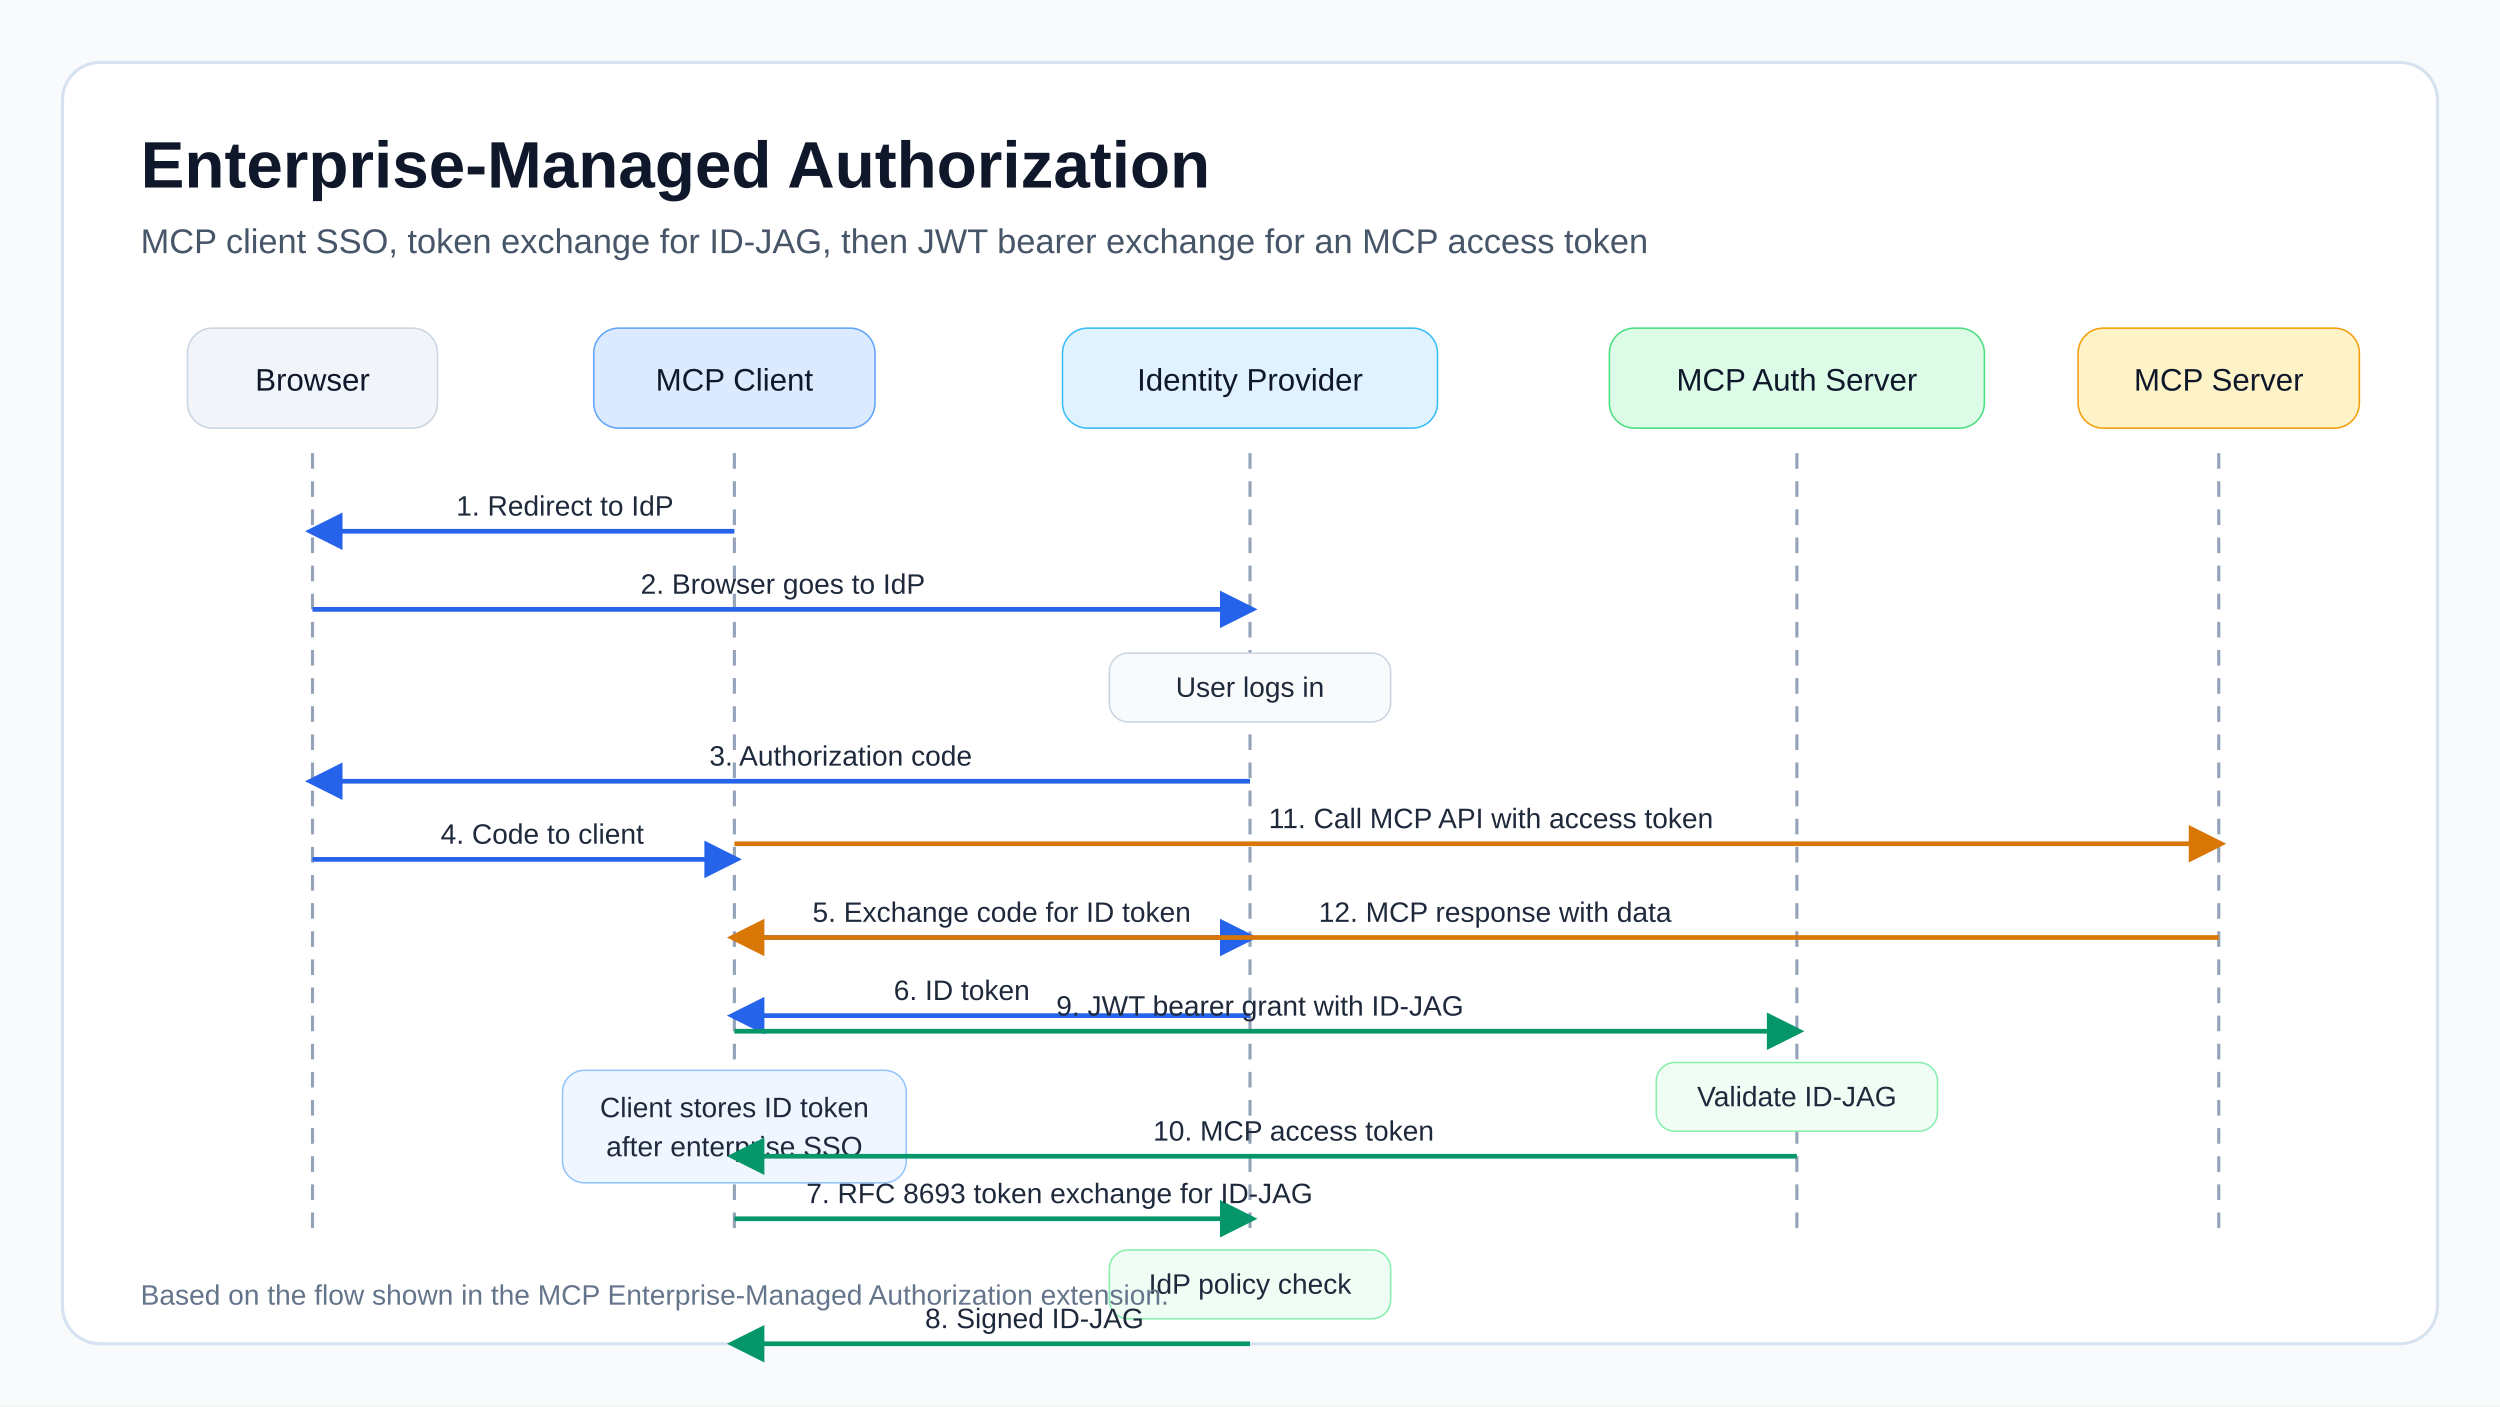
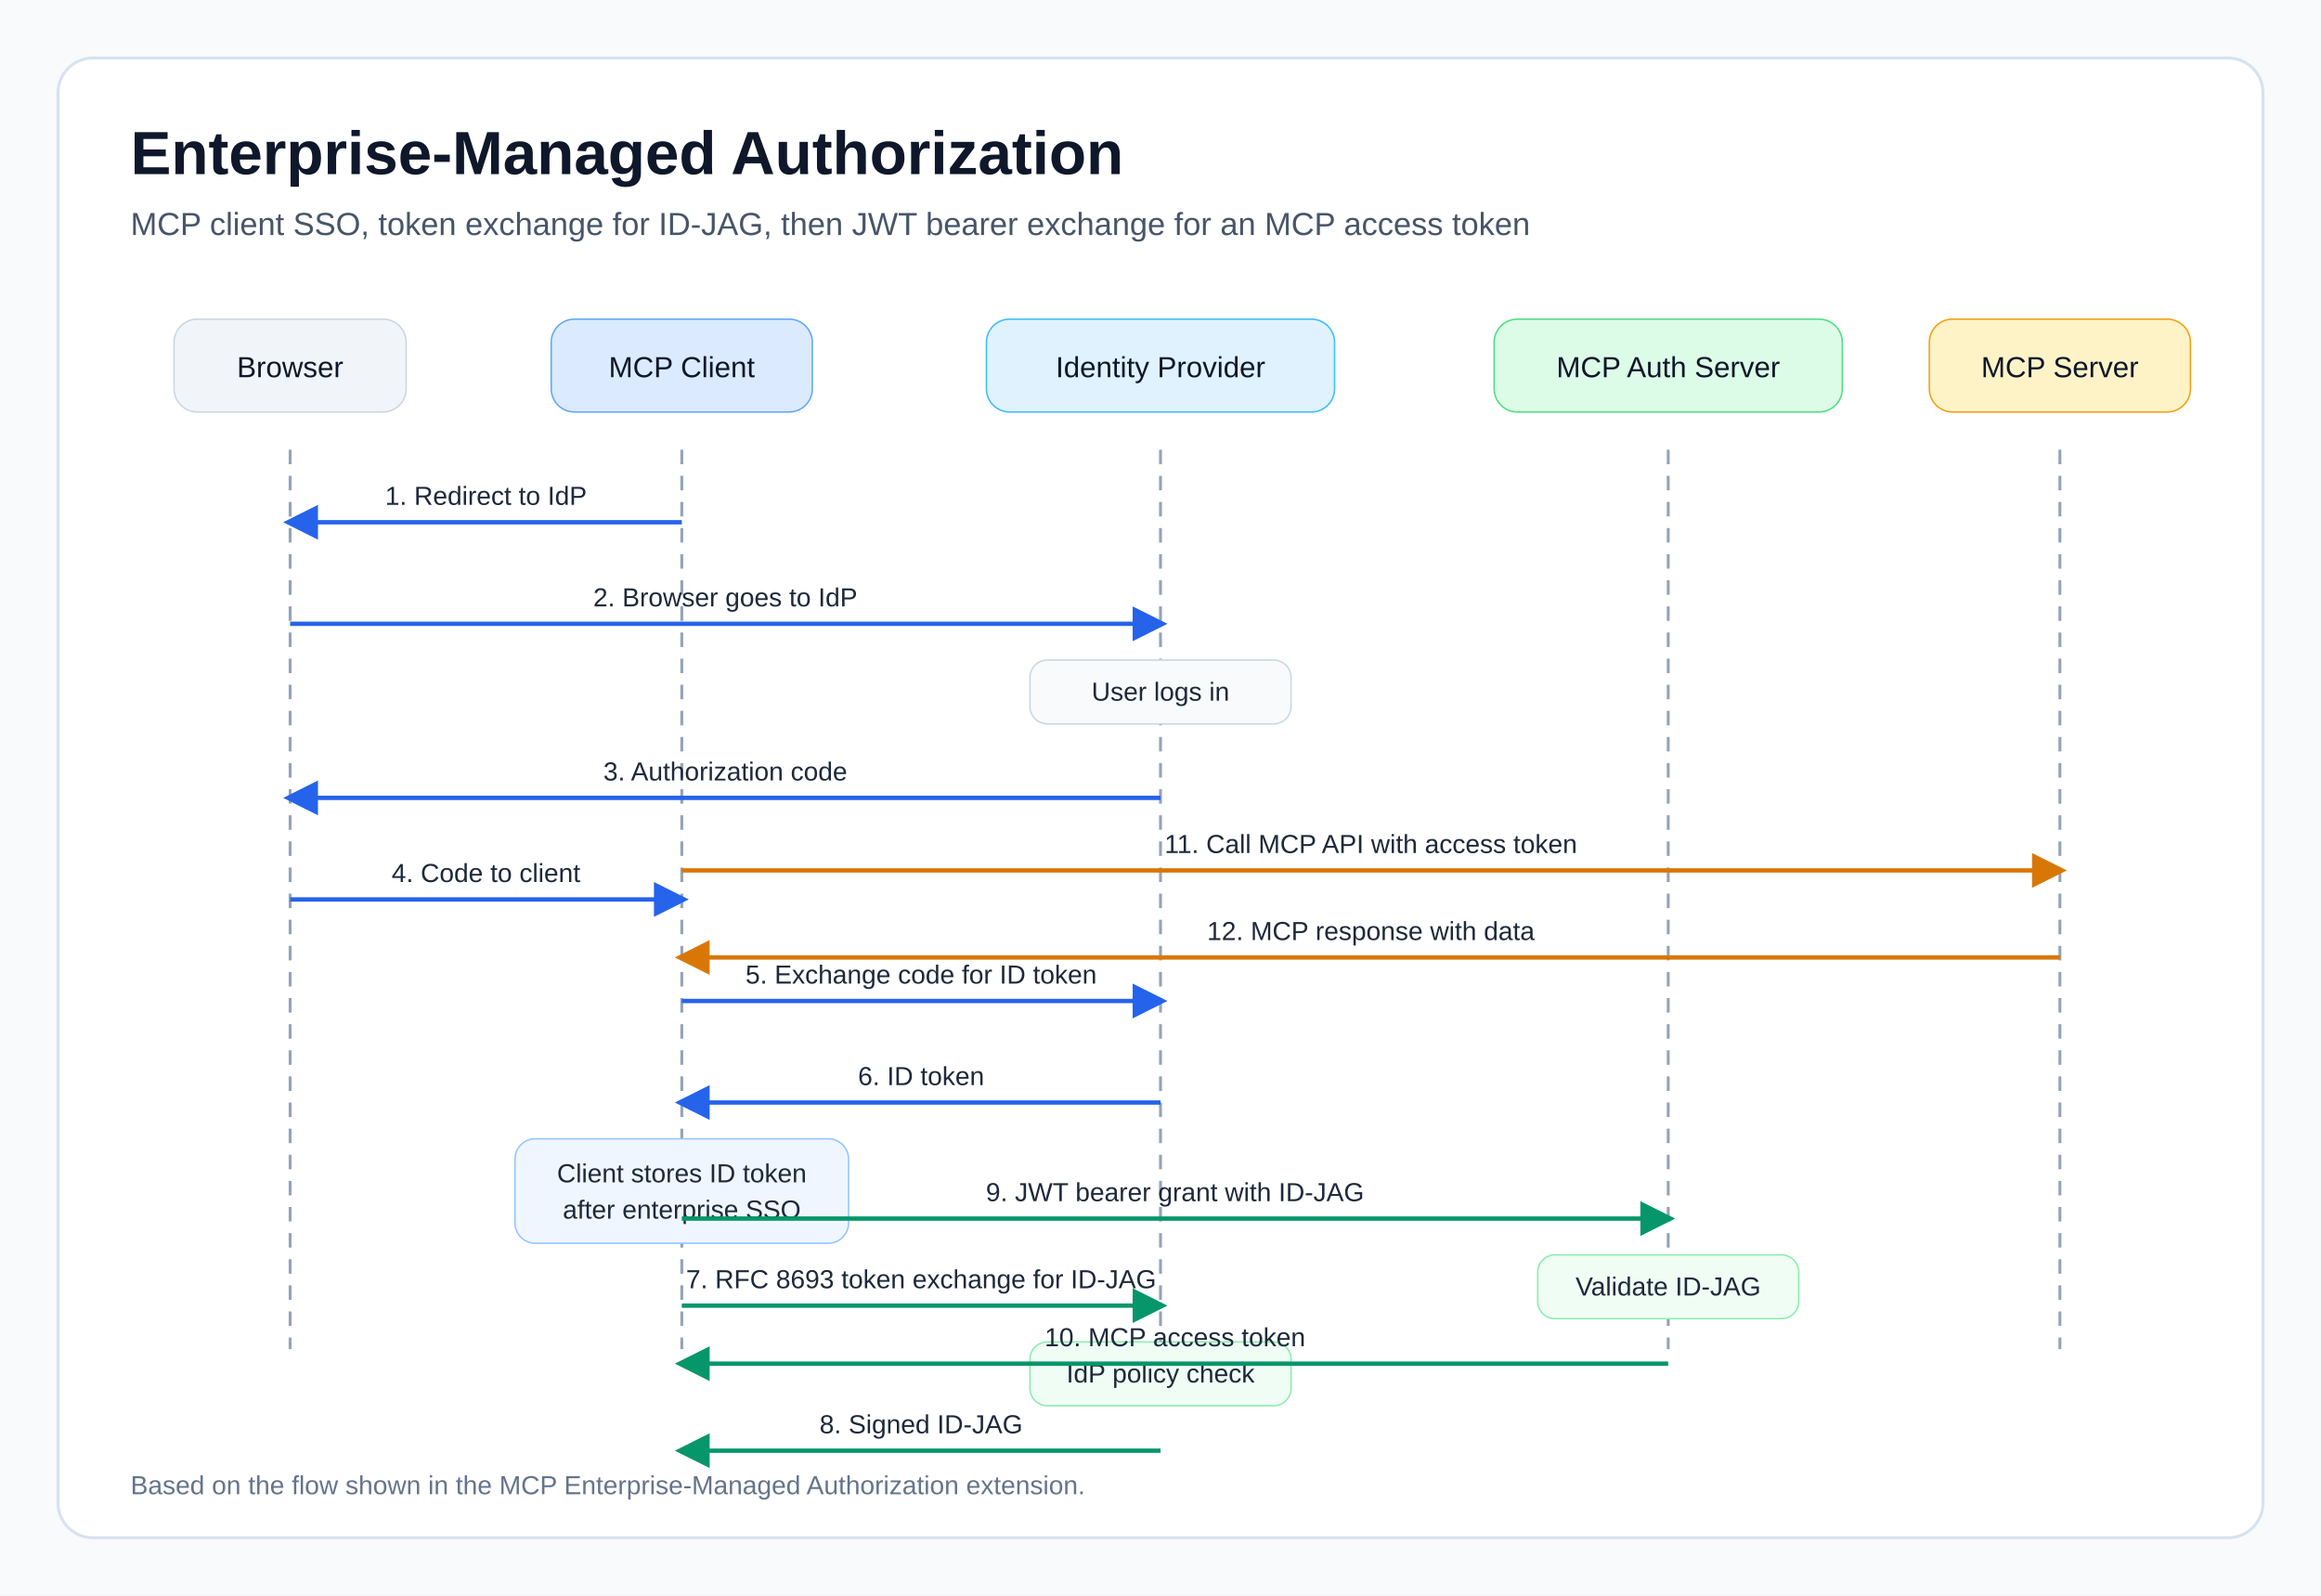
- <svg xmlns="http://www.w3.org/2000/svg" width="1600" height="900" viewBox="0 0 1600 900" fill="none">
-   <rect width="1600" height="900" fill="#F8FAFC" />
-   <rect x="40" y="40" width="1520" height="820" rx="24" fill="white" stroke="#D7E2F0" stroke-width="2" />
+ <svg xmlns="http://www.w3.org/2000/svg" width="1600" height="1100" viewBox="0 0 1600 1100" fill="none">
+   <rect width="1600" height="1100" fill="#F8FAFC" />
+   <rect x="40" y="40" width="1520" height="1020" rx="24" fill="white" stroke="#D7E2F0" stroke-width="2" />
  <text x="90" y="120" fill="#0F172A" font-family="Arial, Helvetica, sans-serif" font-size="42" font-weight="700">
    Enterprise-Managed Authorization
  </text>
  <text x="90" y="162" fill="#475569" font-family="Arial, Helvetica, sans-serif" font-size="22">
    MCP client SSO, token exchange for ID-JAG, then JWT bearer exchange for an MCP access token
  </text>
  <g font-family="Arial, Helvetica, sans-serif" font-size="20" fill="#0F172A" text-anchor="middle">
-     <rect x="120" y="210" width="160" height="64" rx="16" fill="#F1F5F9" stroke="#CBD5E1" />
-     <text x="200" y="250">Browser</text>
-     <rect x="380" y="210" width="180" height="64" rx="16" fill="#DBEAFE" stroke="#60A5FA" />
-     <text x="470" y="250">MCP Client</text>
-     <rect x="680" y="210" width="240" height="64" rx="16" fill="#E0F2FE" stroke="#38BDF8" />
-     <text x="800" y="250">Identity Provider</text>
-     <rect x="1030" y="210" width="240" height="64" rx="16" fill="#DCFCE7" stroke="#4ADE80" />
-     <text x="1150" y="250">MCP Auth Server</text>
-     <rect x="1330" y="210" width="180" height="64" rx="16" fill="#FEF3C7" stroke="#F59E0B" />
-     <text x="1420" y="250">MCP Server</text>
+     <rect x="120" y="220" width="160" height="64" rx="16" fill="#F1F5F9" stroke="#CBD5E1" />
+     <text x="200" y="260">Browser</text>
+     <rect x="380" y="220" width="180" height="64" rx="16" fill="#DBEAFE" stroke="#60A5FA" />
+     <text x="470" y="260">MCP Client</text>
+     <rect x="680" y="220" width="240" height="64" rx="16" fill="#E0F2FE" stroke="#38BDF8" />
+     <text x="800" y="260">Identity Provider</text>
+     <rect x="1030" y="220" width="240" height="64" rx="16" fill="#DCFCE7" stroke="#4ADE80" />
+     <text x="1150" y="260">MCP Auth Server</text>
+     <rect x="1330" y="220" width="180" height="64" rx="16" fill="#FEF3C7" stroke="#F59E0B" />
+     <text x="1420" y="260">MCP Server</text>
  </g>
  <g stroke="#94A3B8" stroke-width="2" stroke-dasharray="10 8">
-     <line x1="200" y1="290" x2="200" y2="790" />
-     <line x1="470" y1="290" x2="470" y2="790" />
-     <line x1="800" y1="290" x2="800" y2="790" />
-     <line x1="1150" y1="290" x2="1150" y2="790" />
-     <line x1="1420" y1="290" x2="1420" y2="790" />
+     <line x1="200" y1="310" x2="200" y2="930" />
+     <line x1="470" y1="310" x2="470" y2="930" />
+     <line x1="800" y1="310" x2="800" y2="930" />
+     <line x1="1150" y1="310" x2="1150" y2="930" />
+     <line x1="1420" y1="310" x2="1420" y2="930" />
  </g>
  <defs>
-     <marker id="arrow" viewBox="0 0 10 10" refX="8" refY="5" markerWidth="8" markerHeight="8" orient="auto-start-reverse">
+     <marker id="arrowBlue" viewBox="0 0 10 10" refX="8" refY="5" markerWidth="8" markerHeight="8" orient="auto-start-reverse">
      <path d="M0 0L10 5L0 10V0Z" fill="#2563EB" />
    </marker>
    <marker id="arrowGreen" viewBox="0 0 10 10" refX="8" refY="5" markerWidth="8" markerHeight="8" orient="auto-start-reverse">
      <path d="M0 0L10 5L0 10V0Z" fill="#059669" />
    </marker>
    <marker id="arrowAmber" viewBox="0 0 10 10" refX="8" refY="5" markerWidth="8" markerHeight="8" orient="auto-start-reverse">
      <path d="M0 0L10 5L0 10V0Z" fill="#D97706" />
    </marker>
  </defs>
  <g font-family="Arial, Helvetica, sans-serif" font-size="18" fill="#1E293B">
-     <line x1="470" y1="340" x2="200" y2="340" stroke="#2563EB" stroke-width="3" marker-end="url(#arrow)" />
-     <text x="292" y="330">1. Redirect to IdP</text>
-     <line x1="200" y1="390" x2="800" y2="390" stroke="#2563EB" stroke-width="3" marker-end="url(#arrow)" />
-     <text x="410" y="380">2. Browser goes to IdP</text>
-     <rect x="710" y="418" width="180" height="44" rx="12" fill="#F8FAFC" stroke="#CBD5E1" />
-     <text x="800" y="446" text-anchor="middle">User logs in</text>
-     <line x1="800" y1="500" x2="200" y2="500" stroke="#2563EB" stroke-width="3" marker-end="url(#arrow)" />
-     <text x="454" y="490">3. Authorization code</text>
-     <line x1="200" y1="550" x2="470" y2="550" stroke="#2563EB" stroke-width="3" marker-end="url(#arrow)" />
-     <text x="282" y="540">4. Code to client</text>
-     <line x1="470" y1="600" x2="800" y2="600" stroke="#2563EB" stroke-width="3" marker-end="url(#arrow)" />
-     <text x="520" y="590">5. Exchange code for ID token</text>
-     <line x1="800" y1="650" x2="470" y2="650" stroke="#2563EB" stroke-width="3" marker-end="url(#arrow)" />
-     <text x="572" y="640">6. ID token</text>
-     <rect x="360" y="685" width="220" height="72" rx="14" fill="#EFF6FF" stroke="#93C5FD" />
-     <text x="470" y="715" text-anchor="middle">Client stores ID token</text>
-     <text x="470" y="740" text-anchor="middle">after enterprise SSO</text>
+     <line x1="470" y1="360" x2="200" y2="360" stroke="#2563EB" stroke-width="3" marker-end="url(#arrowBlue)" />
+     <text x="335" y="348" text-anchor="middle">1. Redirect to IdP</text>
+     <line x1="200" y1="430" x2="800" y2="430" stroke="#2563EB" stroke-width="3" marker-end="url(#arrowBlue)" />
+     <text x="500" y="418" text-anchor="middle">2. Browser goes to IdP</text>
+     <rect x="710" y="455" width="180" height="44" rx="12" fill="#F8FAFC" stroke="#CBD5E1" />
+     <text x="800" y="483" text-anchor="middle">User logs in</text>
+     <line x1="800" y1="550" x2="200" y2="550" stroke="#2563EB" stroke-width="3" marker-end="url(#arrowBlue)" />
+     <text x="500" y="538" text-anchor="middle">3. Authorization code</text>
+     <line x1="200" y1="620" x2="470" y2="620" stroke="#2563EB" stroke-width="3" marker-end="url(#arrowBlue)" />
+     <text x="335" y="608" text-anchor="middle">4. Code to client</text>
+     <line x1="470" y1="690" x2="800" y2="690" stroke="#2563EB" stroke-width="3" marker-end="url(#arrowBlue)" />
+     <text x="635" y="678" text-anchor="middle">5. Exchange code for ID token</text>
+     <line x1="800" y1="760" x2="470" y2="760" stroke="#2563EB" stroke-width="3" marker-end="url(#arrowBlue)" />
+     <text x="635" y="748" text-anchor="middle">6. ID token</text>
+     <rect x="355" y="785" width="230" height="72" rx="14" fill="#EFF6FF" stroke="#93C5FD" />
+     <text x="470" y="815" text-anchor="middle">Client stores ID token</text>
+     <text x="470" y="840" text-anchor="middle">after enterprise SSO</text>
  </g>
  <g font-family="Arial, Helvetica, sans-serif" font-size="18" fill="#1E293B">
-     <line x1="470" y1="780" x2="800" y2="780" stroke="#059669" stroke-width="3" marker-end="url(#arrowGreen)" />
-     <text x="516" y="770">7. RFC 8693 token exchange for ID-JAG</text>
-     <rect x="710" y="800" width="180" height="44" rx="12" fill="#F0FDF4" stroke="#86EFAC" />
-     <text x="800" y="828" text-anchor="middle">IdP policy check</text>
-     <line x1="800" y1="860" x2="470" y2="860" stroke="#059669" stroke-width="3" marker-end="url(#arrowGreen)" />
-     <text x="592" y="850">8. Signed ID-JAG</text>
+     <line x1="470" y1="900" x2="800" y2="900" stroke="#059669" stroke-width="3" marker-end="url(#arrowGreen)" />
+     <text x="635" y="888" text-anchor="middle">7. RFC 8693 token exchange for ID-JAG</text>
+     <rect x="710" y="925" width="180" height="44" rx="12" fill="#F0FDF4" stroke="#86EFAC" />
+     <text x="800" y="953" text-anchor="middle">IdP policy check</text>
+     <line x1="800" y1="1000" x2="470" y2="1000" stroke="#059669" stroke-width="3" marker-end="url(#arrowGreen)" />
+     <text x="635" y="988" text-anchor="middle">8. Signed ID-JAG</text>
  </g>
-   <g transform="translate(0 -120)" font-family="Arial, Helvetica, sans-serif" font-size="18" fill="#1E293B">
-     <line x1="470" y1="780" x2="1150" y2="780" stroke="#059669" stroke-width="3" marker-end="url(#arrowGreen)" />
-     <text x="676" y="770">9. JWT bearer grant with ID-JAG</text>
-     <rect x="1060" y="800" width="180" height="44" rx="12" fill="#F0FDF4" stroke="#86EFAC" />
-     <text x="1150" y="828" text-anchor="middle">Validate ID-JAG</text>
-     <line x1="1150" y1="860" x2="470" y2="860" stroke="#059669" stroke-width="3" marker-end="url(#arrowGreen)" />
-     <text x="738" y="850">10. MCP access token</text>
+   <g font-family="Arial, Helvetica, sans-serif" font-size="18" fill="#1E293B">
+     <line x1="470" y1="840" x2="1150" y2="840" stroke="#059669" stroke-width="3" marker-end="url(#arrowGreen)" />
+     <text x="810" y="828" text-anchor="middle">9. JWT bearer grant with ID-JAG</text>
+     <rect x="1060" y="865" width="180" height="44" rx="12" fill="#F0FDF4" stroke="#86EFAC" />
+     <text x="1150" y="893" text-anchor="middle">Validate ID-JAG</text>
+     <line x1="1150" y1="940" x2="470" y2="940" stroke="#059669" stroke-width="3" marker-end="url(#arrowGreen)" />
+     <text x="810" y="928" text-anchor="middle">10. MCP access token</text>
  </g>
-   <g transform="translate(0 -240)" font-family="Arial, Helvetica, sans-serif" font-size="18" fill="#1E293B">
-     <line x1="470" y1="780" x2="1420" y2="780" stroke="#D97706" stroke-width="3" marker-end="url(#arrowAmber)" />
-     <text x="812" y="770">11. Call MCP API with access token</text>
-     <line x1="1420" y1="840" x2="470" y2="840" stroke="#D97706" stroke-width="3" marker-end="url(#arrowAmber)" />
-     <text x="844" y="830">12. MCP response with data</text>
+   <g font-family="Arial, Helvetica, sans-serif" font-size="18" fill="#1E293B">
+     <line x1="470" y1="600" x2="1420" y2="600" stroke="#D97706" stroke-width="3" marker-end="url(#arrowAmber)" />
+     <text x="945" y="588" text-anchor="middle">11. Call MCP API with access token</text>
+     <line x1="1420" y1="660" x2="470" y2="660" stroke="#D97706" stroke-width="3" marker-end="url(#arrowAmber)" />
+     <text x="945" y="648" text-anchor="middle">12. MCP response with data</text>
  </g>
-   <text x="90" y="835" fill="#64748B" font-family="Arial, Helvetica, sans-serif" font-size="18">
+   <text x="90" y="1030" fill="#64748B" font-family="Arial, Helvetica, sans-serif" font-size="18">
    Based on the flow shown in the MCP Enterprise-Managed Authorization extension.
  </text>
</svg>
